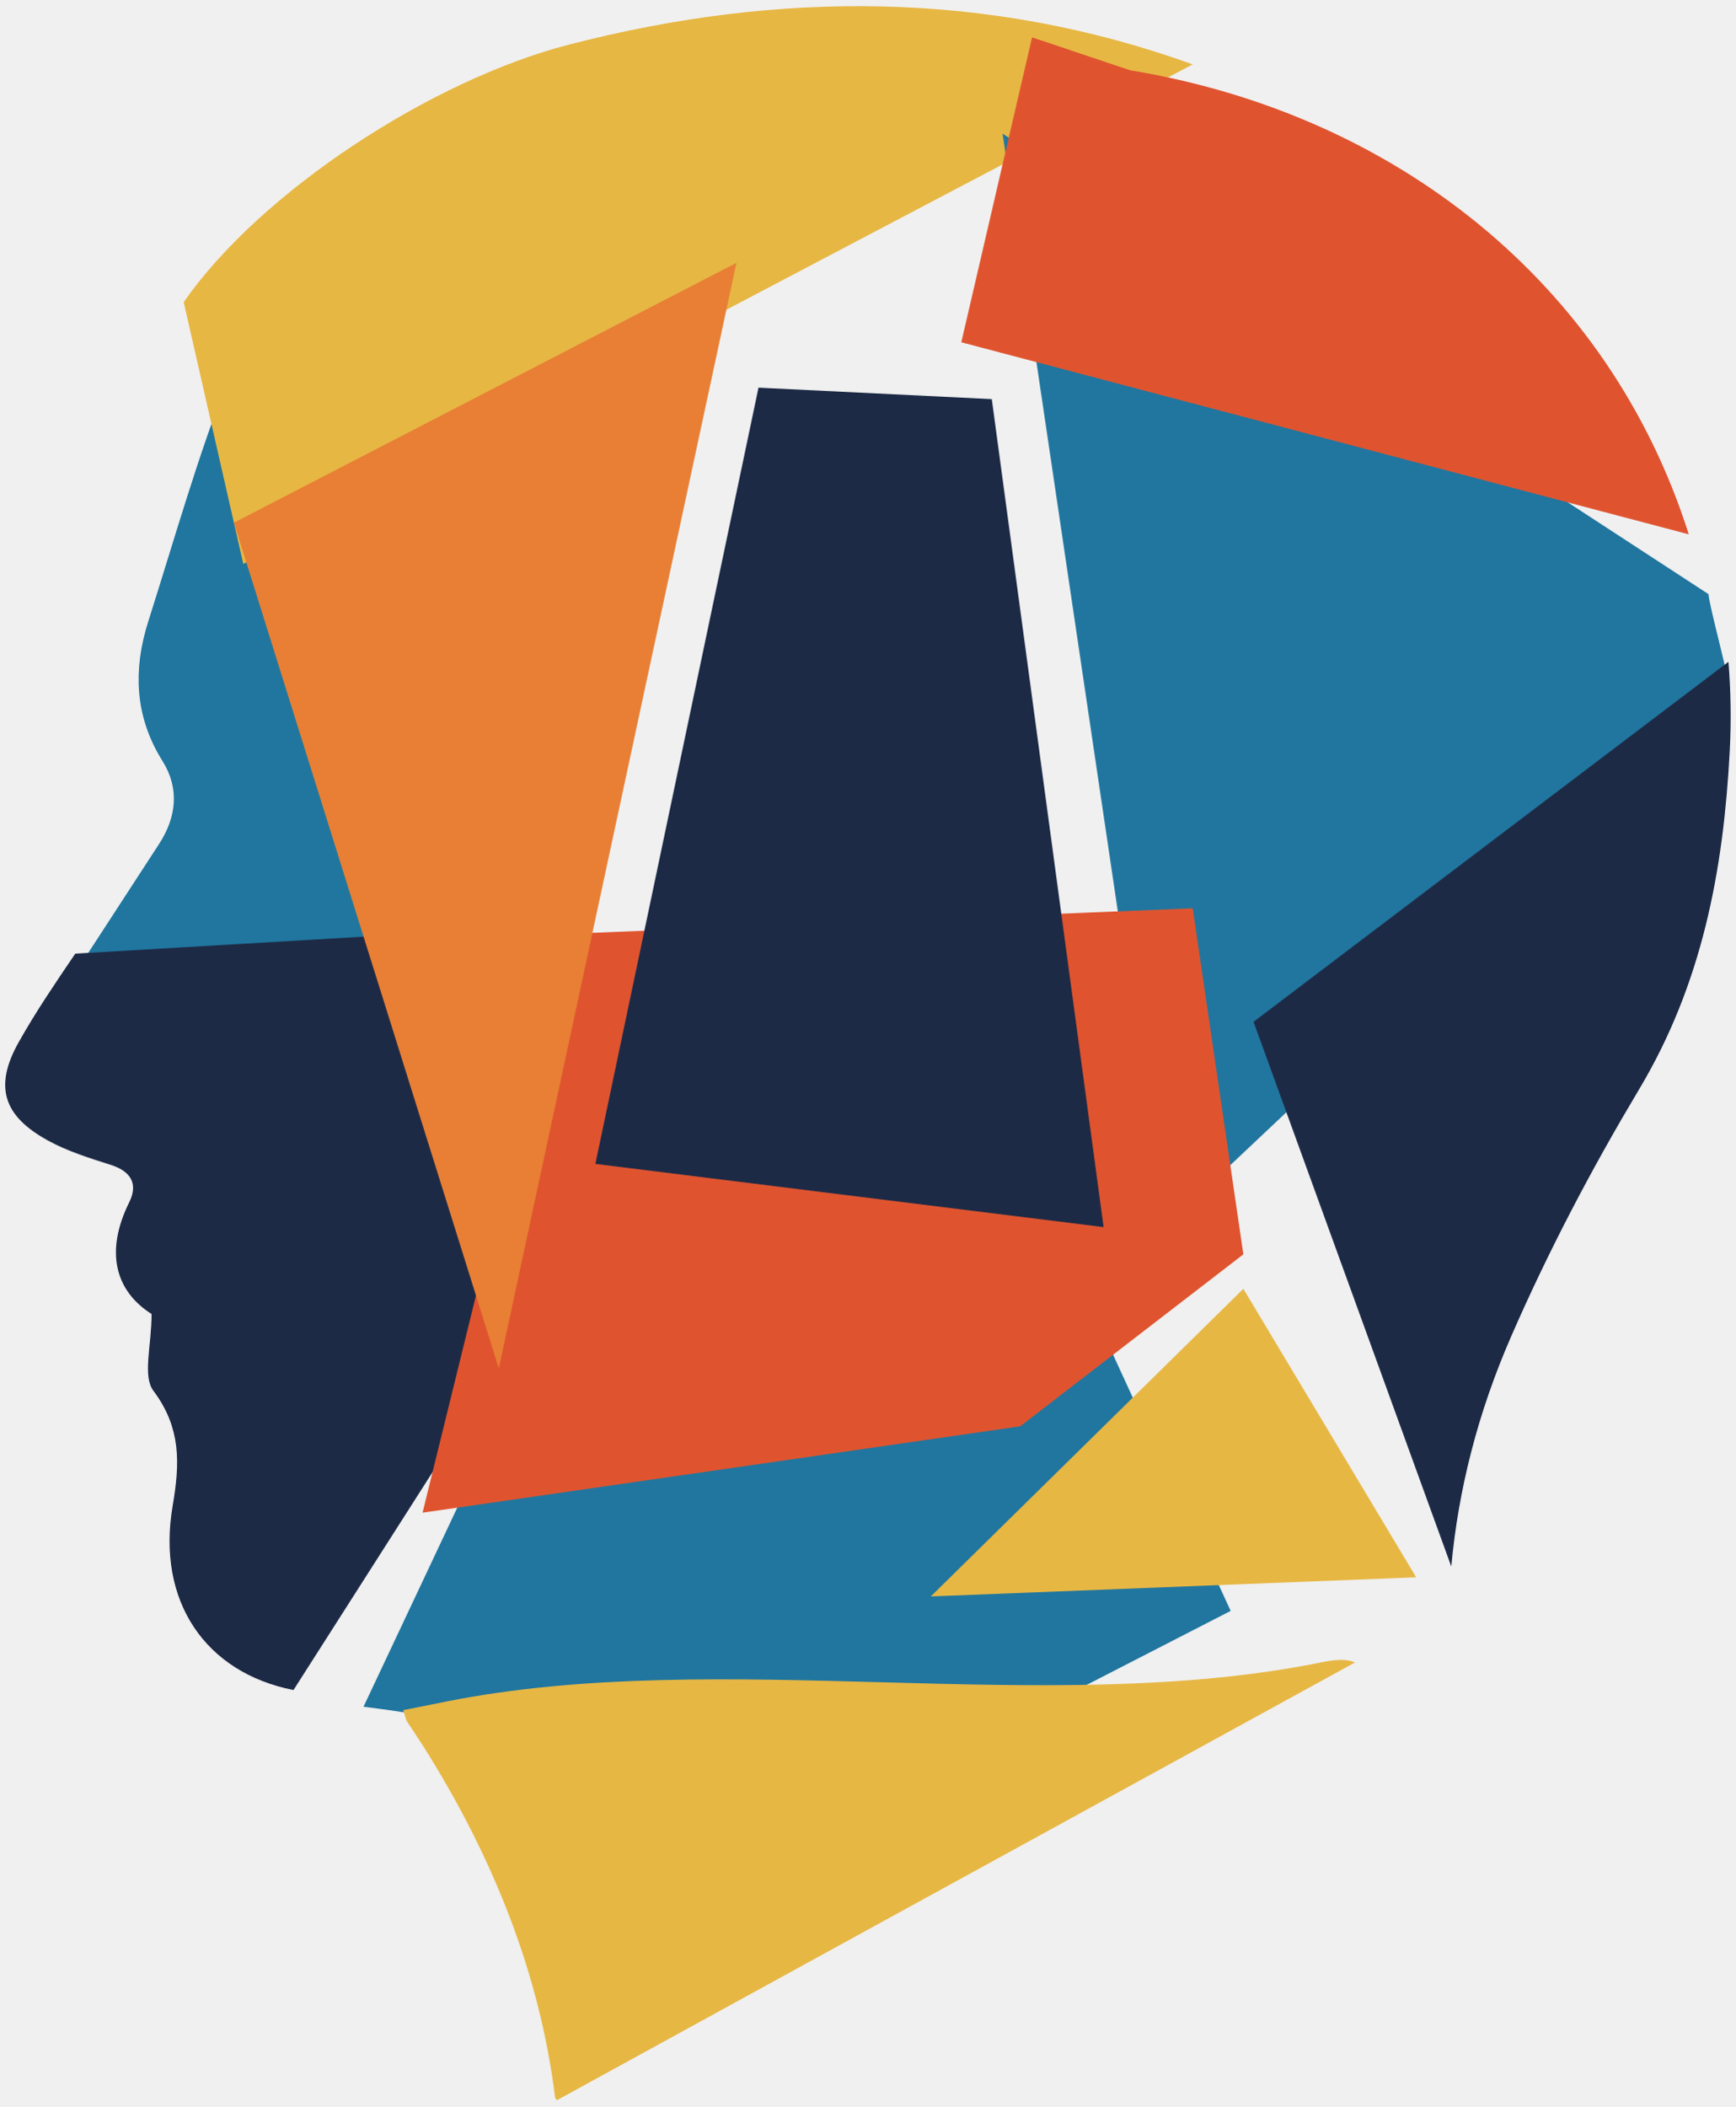
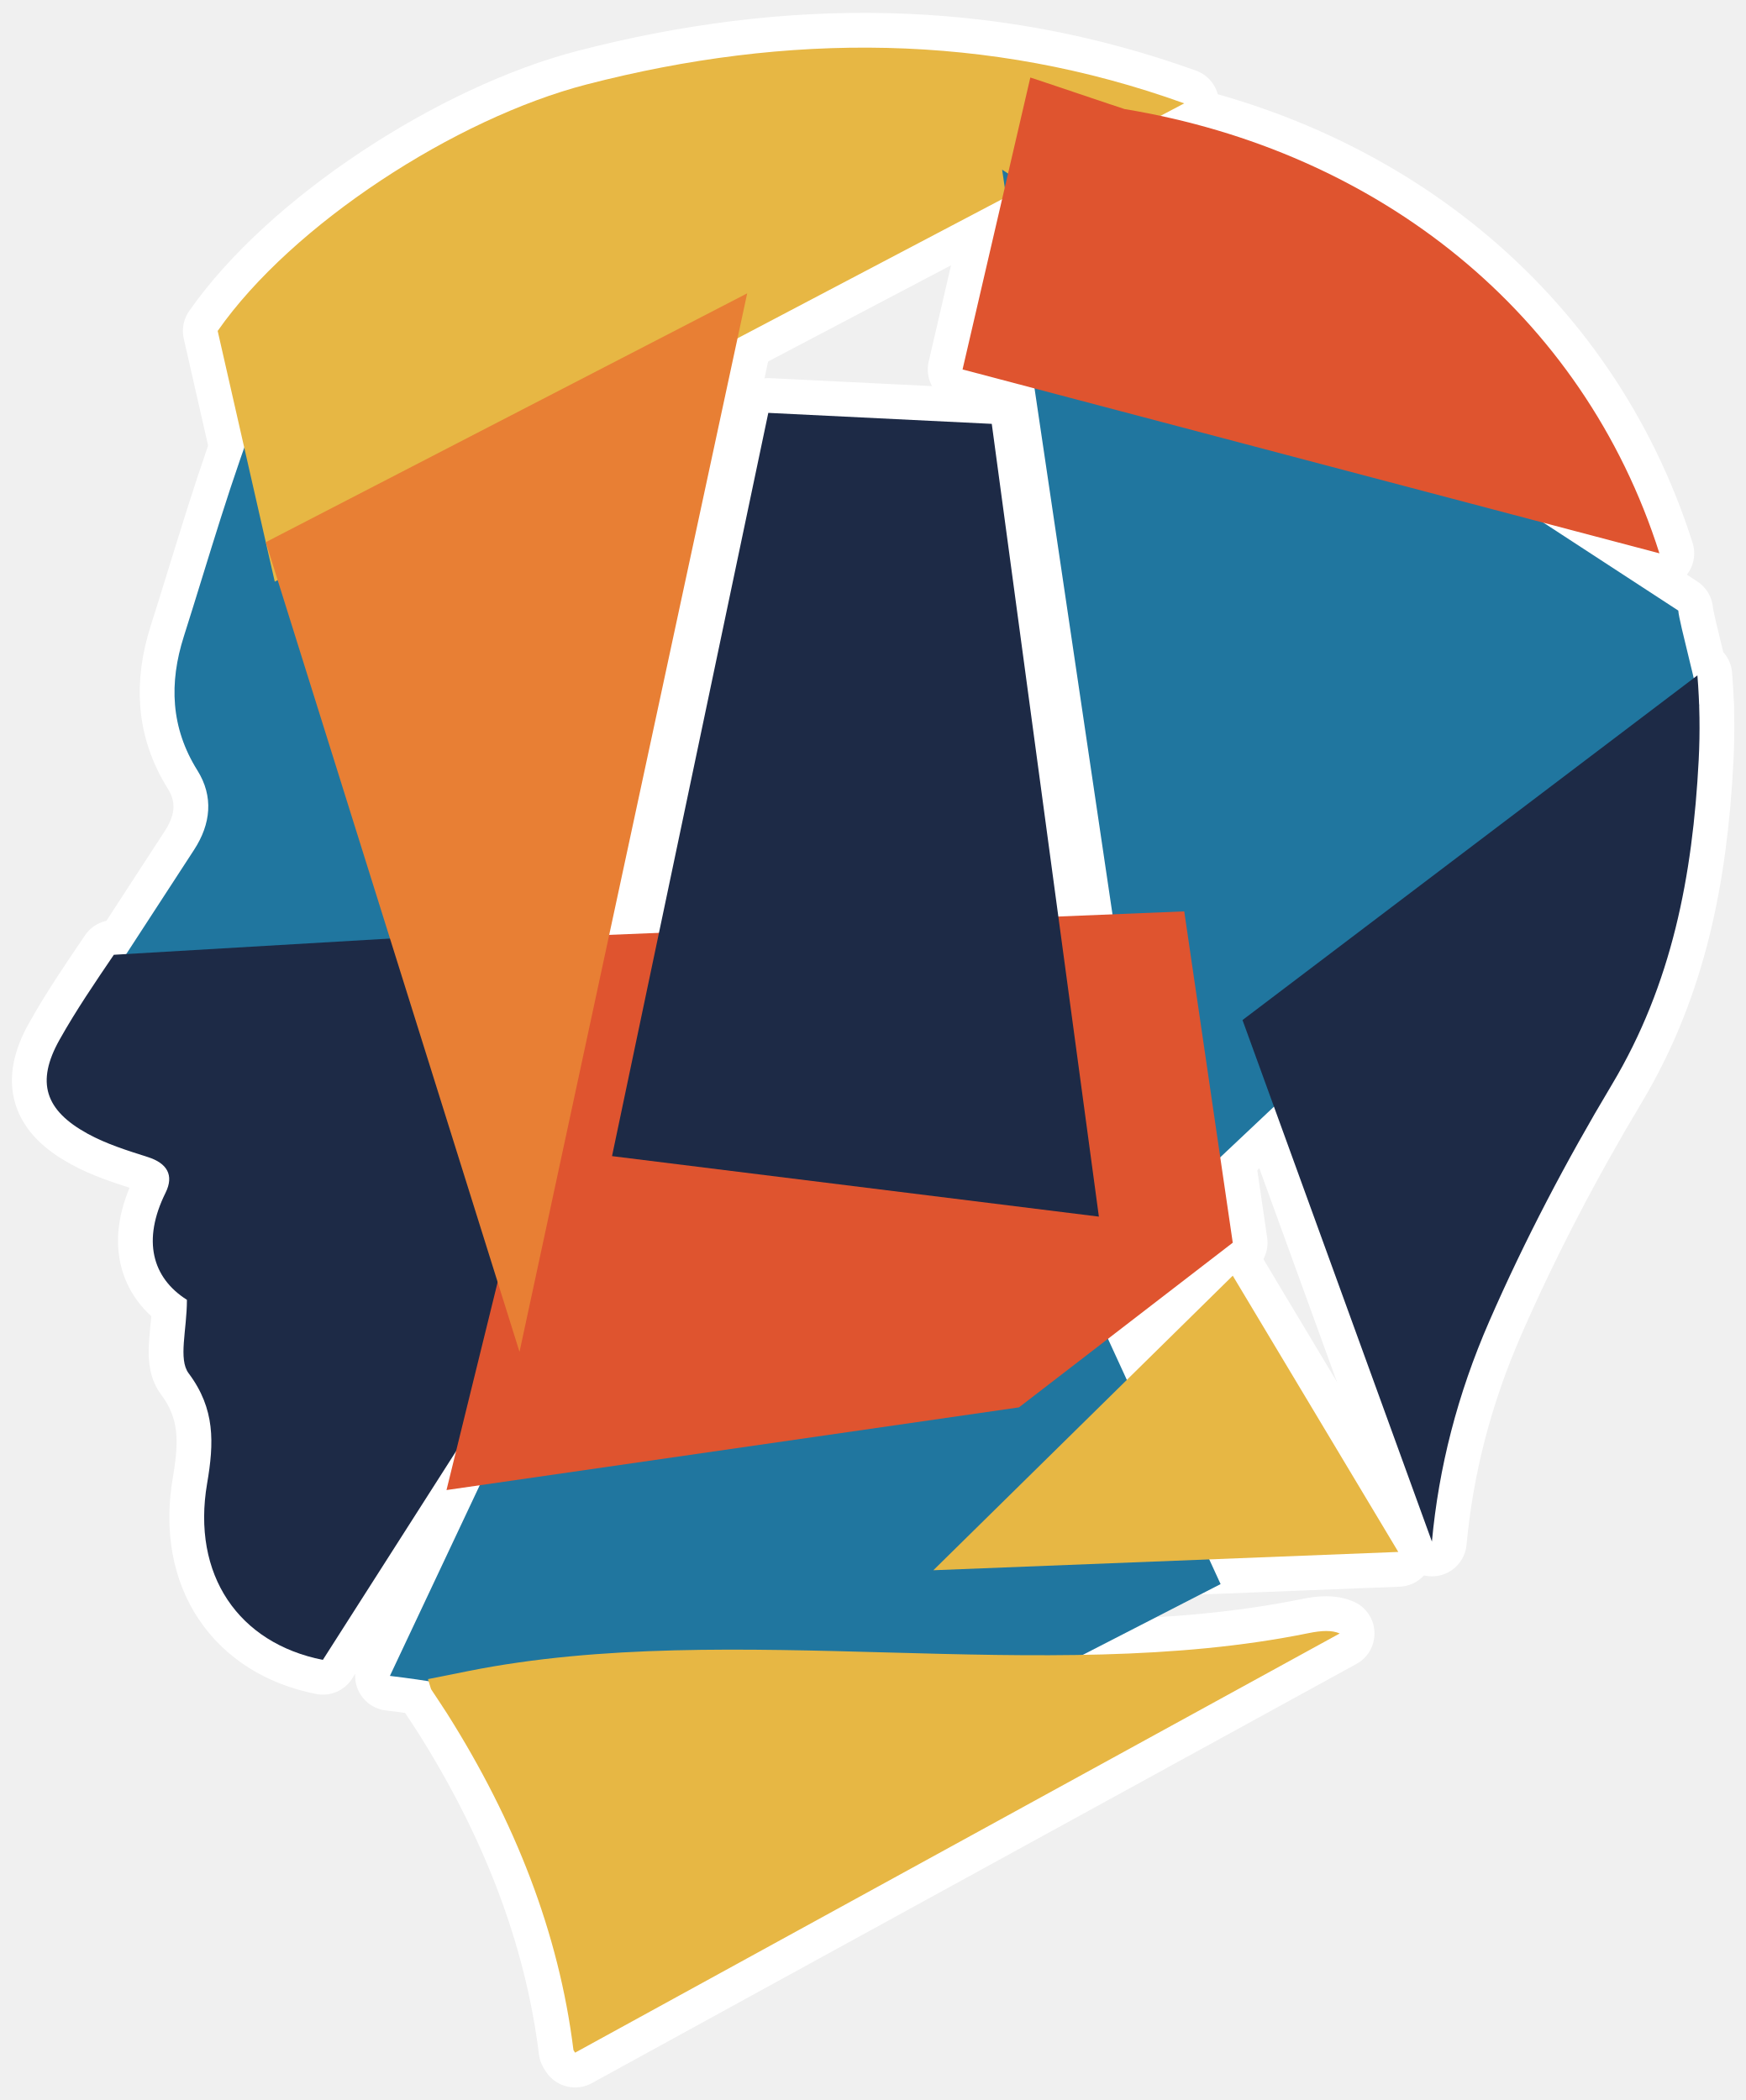
- <svg xmlns="http://www.w3.org/2000/svg" viewBox="0 0 239 290">
-   <g stroke="none" stroke-width="1" fill="none" fill-rule="evenodd">
-     <g>
-       <g transform="translate(0.183122, 0)">
-         <path d="M169.302,221.807 L149.703,179.116 L80.057,170.933 L49.873,235.011 C54.99,235.629 60.148,236.435 65.093,237.859 C71.092,239.587 74.647,243.875 75.327,250.399 C75.836,255.293 76.757,260.155 77.011,265.056 C77.097,266.715 77.428,267.884 78.026,268.698" fill="#20769F" />
-         <path d="M37.545,39.249 C35.238,43.076 33.205,47.197 31.459,51.616 C27.089,62.671 23.851,74.193 20.239,85.549 C18.126,92.193 18.34,98.634 22.194,104.786 C24.549,108.546 24.137,112.496 21.72,116.211 C18.289,121.485 14.865,126.765 11.426,132.036 C10.575,133.337 9.708,134.628 8.836,135.918 L53.321,135.918 L37.545,39.249 Z" fill="#20769F" />
-         <path d="M164.076,8.865 C135.841,-1.313 107.008,-1.318 78.166,6.142 C59.286,11.025 35.82,26.265 25.112,41.593 L33.32,77.647 L164.076,8.865 Z" fill="#E7B744" />
-         <path d="M160.202,168.963 L238.101,95.515 C238.091,93.853 235.205,83.464 235.104,81.807 L137.891,18.401 L160.202,168.963 Z" fill="#20769F" />
-         <path d="M232.391,73.573 C221.411,38.983 191.984,15.706 155.491,9.683 C155.337,9.658 142.103,5.173 141.948,5.149 L132.204,47.129 L232.391,73.573 Z" fill="#DF542F" />
-         <path d="M68.508,188.411 L56.259,128.597 L10.182,131.307 C7.466,135.315 4.738,139.314 2.376,143.527 C-1.052,149.639 0.299,153.679 6.403,157.033 C9.101,158.516 12.121,159.456 15.071,160.396 C17.823,161.272 18.881,162.984 17.612,165.544 C14.248,172.336 15.669,177.747 20.691,180.927 C20.691,185.277 19.421,189.467 20.941,191.497 C24.77,196.609 24.594,201.488 23.597,207.316 C21.337,220.501 28.125,230.309 40.233,232.707 L68.508,188.411 Z" fill="#1D2A46" />
-         <polygon fill="#E7B744" points="128.004 219.816 194.85 217.183 171.05 177.456" />
-         <polygon fill="#DF542F" points="58.009 208.284 140.315 196.393 171.05 172.712 164.076 125.065 77.608 128.597" />
-         <polygon fill="#1D2A46" points="151.803 168.963 136.404 54.955 104.275 53.375 81.808 160.261" />
-         <path d="M199.683,215.694 C200.66,205.115 203.332,194.55 207.927,184.02 C213.028,172.325 219.005,160.935 225.544,150.002 C234.204,135.525 237.17,119.941 238.037,103.312 C238.25,99.224 238.182,95.155 237.852,91.125 L172.452,140.694 L199.683,215.694 Z" fill="#1D2A46" />
-         <polygon fill="#E87F34" points="101.24 36.186 32.027 71.97 68.508 188.411" />
-         <path d="M186.428,228.907 C185.298,228.412 183.833,228.476 181.929,228.864 C143.772,236.645 99.334,226.68 61.147,234.313 C59.342,234.673 57.537,235.035 55.347,235.472 C55.72,236.649 55.74,236.839 55.832,236.981 C56.591,238.149 57.384,239.297 58.129,240.477 C67.82,255.832 74.169,271.914 76.262,288.816 L76.496,289.193 L186.428,228.907 Z" fill="#E7B744" />
-       </g>
-     </g>
+ <svg xmlns="http://www.w3.org/2000/svg" viewBox="-6 -6 251 302">
+   <g transform="translate(0.183122 0)">
+     <path d="M169.302,221.807 L149.703,179.116 L80.057,170.933 L49.873,235.011 C54.99,235.629 60.148,236.435 65.093,237.859 C71.092,239.587 74.647,243.875 75.327,250.399 C75.836,255.293 76.757,260.155 77.011,265.056 C77.097,266.715 77.428,267.884 78.026,268.698" fill="#fff" stroke="#fff" stroke-width="10" stroke-linejoin="round" />
+     <path d="M37.545,39.249 C35.238,43.076 33.205,47.197 31.459,51.616 C27.089,62.671 23.851,74.193 20.239,85.549 C18.126,92.193 18.34,98.634 22.194,104.786 C24.549,108.546 24.137,112.496 21.72,116.211 C18.289,121.485 14.865,126.765 11.426,132.036 C10.575,133.337 9.708,134.628 8.836,135.918 L53.321,135.918 L37.545,39.249 Z" fill="#fff" stroke="#fff" stroke-width="10" stroke-linejoin="round" />
+     <path d="M164.076,8.865 C135.841,-1.313 107.008,-1.318 78.166,6.142 C59.286,11.025 35.82,26.265 25.112,41.593 L33.32,77.647 L164.076,8.865 Z" fill="#fff" stroke="#fff" stroke-width="10" stroke-linejoin="round" />
+     <path d="M160.202,168.963 L238.101,95.515 C238.091,93.853 235.205,83.464 235.104,81.807 L137.891,18.401 L160.202,168.963 Z" fill="#fff" stroke="#fff" stroke-width="10" stroke-linejoin="round" />
+     <path d="M232.391,73.573 C221.411,38.983 191.984,15.706 155.491,9.683 C155.337,9.658 142.103,5.173 141.948,5.149 L132.204,47.129 L232.391,73.573 Z" fill="#fff" stroke="#fff" stroke-width="10" stroke-linejoin="round" />
+     <path d="M68.508,188.411 L56.259,128.597 L10.182,131.307 C7.466,135.315 4.738,139.314 2.376,143.527 C-1.052,149.639 0.299,153.679 6.403,157.033 C9.101,158.516 12.121,159.456 15.071,160.396 C17.823,161.272 18.881,162.984 17.612,165.544 C14.248,172.336 15.669,177.747 20.691,180.927 C20.691,185.277 19.421,189.467 20.941,191.497 C24.77,196.609 24.594,201.488 23.597,207.316 C21.337,220.501 28.125,230.309 40.233,232.707 L68.508,188.411 Z" fill="#fff" stroke="#fff" stroke-width="10" stroke-linejoin="round" />
+     <polygon points="128.004 219.816 194.85 217.183 171.05 177.456" fill="#fff" stroke="#fff" stroke-width="10" stroke-linejoin="round" />
+     <polygon points="58.009 208.284 140.315 196.393 171.05 172.712 164.076 125.065 77.608 128.597" fill="#fff" stroke="#fff" stroke-width="10" stroke-linejoin="round" />
+     <polygon points="151.803 168.963 136.404 54.955 104.275 53.375 81.808 160.261" fill="#fff" stroke="#fff" stroke-width="10" stroke-linejoin="round" />
+     <path d="M199.683,215.694 C200.66,205.115 203.332,194.55 207.927,184.02 C213.028,172.325 219.005,160.935 225.544,150.002 C234.204,135.525 237.17,119.941 238.037,103.312 C238.25,99.224 238.182,95.155 237.852,91.125 L172.452,140.694 L199.683,215.694 Z" fill="#fff" stroke="#fff" stroke-width="10" stroke-linejoin="round" />
+     <polygon points="101.24 36.186 32.027 71.97 68.508 188.411" fill="#fff" stroke="#fff" stroke-width="10" stroke-linejoin="round" />
+     <path d="M186.428,228.907 C185.298,228.412 183.833,228.476 181.929,228.864 C143.772,236.645 99.334,226.68 61.147,234.313 C59.342,234.673 57.537,235.035 55.347,235.472 C55.72,236.649 55.74,236.839 55.832,236.981 C56.591,238.149 57.384,239.297 58.129,240.477 C67.82,255.832 74.169,271.914 76.262,288.816 L76.496,289.193 L186.428,228.907 Z" fill="#fff" stroke="#fff" stroke-width="10" stroke-linejoin="round" />
+     <path d="M169.302,221.807 L149.703,179.116 L80.057,170.933 L49.873,235.011 C54.99,235.629 60.148,236.435 65.093,237.859 C71.092,239.587 74.647,243.875 75.327,250.399 C75.836,255.293 76.757,260.155 77.011,265.056 C77.097,266.715 77.428,267.884 78.026,268.698" fill="#fff" stroke="#fff" stroke-linejoin="round" stroke-width="3" vector-effect="non-scaling-stroke" />
+     <path d="M37.545,39.249 C35.238,43.076 33.205,47.197 31.459,51.616 C27.089,62.671 23.851,74.193 20.239,85.549 C18.126,92.193 18.34,98.634 22.194,104.786 C24.549,108.546 24.137,112.496 21.72,116.211 C18.289,121.485 14.865,126.765 11.426,132.036 C10.575,133.337 9.708,134.628 8.836,135.918 L53.321,135.918 L37.545,39.249 Z" fill="#fff" stroke="#fff" stroke-linejoin="round" stroke-width="3" vector-effect="non-scaling-stroke" />
+     <path d="M164.076,8.865 C135.841,-1.313 107.008,-1.318 78.166,6.142 C59.286,11.025 35.82,26.265 25.112,41.593 L33.32,77.647 L164.076,8.865 Z" fill="#fff" stroke="#fff" stroke-linejoin="round" stroke-width="3" vector-effect="non-scaling-stroke" />
+     <path d="M160.202,168.963 L238.101,95.515 C238.091,93.853 235.205,83.464 235.104,81.807 L137.891,18.401 L160.202,168.963 Z" fill="#fff" stroke="#fff" stroke-linejoin="round" stroke-width="3" vector-effect="non-scaling-stroke" />
+     <path d="M232.391,73.573 C221.411,38.983 191.984,15.706 155.491,9.683 C155.337,9.658 142.103,5.173 141.948,5.149 L132.204,47.129 L232.391,73.573 Z" fill="#fff" stroke="#fff" stroke-linejoin="round" stroke-width="3" vector-effect="non-scaling-stroke" />
+     <path d="M68.508,188.411 L56.259,128.597 L10.182,131.307 C7.466,135.315 4.738,139.314 2.376,143.527 C-1.052,149.639 0.299,153.679 6.403,157.033 C9.101,158.516 12.121,159.456 15.071,160.396 C17.823,161.272 18.881,162.984 17.612,165.544 C14.248,172.336 15.669,177.747 20.691,180.927 C20.691,185.277 19.421,189.467 20.941,191.497 C24.77,196.609 24.594,201.488 23.597,207.316 C21.337,220.501 28.125,230.309 40.233,232.707 L68.508,188.411 Z" fill="#fff" stroke="#fff" stroke-linejoin="round" stroke-width="3" vector-effect="non-scaling-stroke" />
+     <polygon points="128.004 219.816 194.85 217.183 171.05 177.456" fill="#fff" stroke="#fff" stroke-linejoin="round" stroke-width="3" vector-effect="non-scaling-stroke" />
+     <polygon points="58.009 208.284 140.315 196.393 171.05 172.712 164.076 125.065 77.608 128.597" fill="#fff" stroke="#fff" stroke-linejoin="round" stroke-width="3" vector-effect="non-scaling-stroke" />
+     <polygon points="151.803 168.963 136.404 54.955 104.275 53.375 81.808 160.261" fill="#fff" stroke="#fff" stroke-linejoin="round" stroke-width="3" vector-effect="non-scaling-stroke" />
+     <path d="M199.683,215.694 C200.66,205.115 203.332,194.55 207.927,184.02 C213.028,172.325 219.005,160.935 225.544,150.002 C234.204,135.525 237.17,119.941 238.037,103.312 C238.25,99.224 238.182,95.155 237.852,91.125 L172.452,140.694 L199.683,215.694 Z" fill="#fff" stroke="#fff" stroke-linejoin="round" stroke-width="3" vector-effect="non-scaling-stroke" />
+     <polygon points="101.24 36.186 32.027 71.97 68.508 188.411" fill="#fff" stroke="#fff" stroke-linejoin="round" stroke-width="3" vector-effect="non-scaling-stroke" />
+     <path d="M186.428,228.907 C185.298,228.412 183.833,228.476 181.929,228.864 C143.772,236.645 99.334,226.68 61.147,234.313 C59.342,234.673 57.537,235.035 55.347,235.472 C55.72,236.649 55.74,236.839 55.832,236.981 C56.591,238.149 57.384,239.297 58.129,240.477 C67.82,255.832 74.169,271.914 76.262,288.816 L76.496,289.193 L186.428,228.907 Z" fill="#fff" stroke="#fff" stroke-linejoin="round" stroke-width="3" vector-effect="non-scaling-stroke" />
+     <path d="M169.302,221.807 L149.703,179.116 L80.057,170.933 L49.873,235.011 C54.99,235.629 60.148,236.435 65.093,237.859 C71.092,239.587 74.647,243.875 75.327,250.399 C75.836,255.293 76.757,260.155 77.011,265.056 C77.097,266.715 77.428,267.884 78.026,268.698" fill="#20769F" />
+     <path d="M37.545,39.249 C35.238,43.076 33.205,47.197 31.459,51.616 C27.089,62.671 23.851,74.193 20.239,85.549 C18.126,92.193 18.34,98.634 22.194,104.786 C24.549,108.546 24.137,112.496 21.72,116.211 C18.289,121.485 14.865,126.765 11.426,132.036 C10.575,133.337 9.708,134.628 8.836,135.918 L53.321,135.918 L37.545,39.249 Z" fill="#20769F" />
+     <path d="M164.076,8.865 C135.841,-1.313 107.008,-1.318 78.166,6.142 C59.286,11.025 35.82,26.265 25.112,41.593 L33.32,77.647 L164.076,8.865 Z" fill="#E7B744" />
+     <path d="M160.202,168.963 L238.101,95.515 C238.091,93.853 235.205,83.464 235.104,81.807 L137.891,18.401 L160.202,168.963 Z" fill="#20769F" />
+     <path d="M232.391,73.573 C221.411,38.983 191.984,15.706 155.491,9.683 C155.337,9.658 142.103,5.173 141.948,5.149 L132.204,47.129 L232.391,73.573 Z" fill="#DF542F" />
+     <path d="M68.508,188.411 L56.259,128.597 L10.182,131.307 C7.466,135.315 4.738,139.314 2.376,143.527 C-1.052,149.639 0.299,153.679 6.403,157.033 C9.101,158.516 12.121,159.456 15.071,160.396 C17.823,161.272 18.881,162.984 17.612,165.544 C14.248,172.336 15.669,177.747 20.691,180.927 C20.691,185.277 19.421,189.467 20.941,191.497 C24.77,196.609 24.594,201.488 23.597,207.316 C21.337,220.501 28.125,230.309 40.233,232.707 L68.508,188.411 Z" fill="#1D2A46" />
+     <polygon points="128.004 219.816 194.85 217.183 171.05 177.456" fill="#E7B744" />
+     <polygon points="58.009 208.284 140.315 196.393 171.05 172.712 164.076 125.065 77.608 128.597" fill="#DF542F" />
+     <polygon points="151.803 168.963 136.404 54.955 104.275 53.375 81.808 160.261" fill="#1D2A46" />
+     <path d="M199.683,215.694 C200.66,205.115 203.332,194.55 207.927,184.02 C213.028,172.325 219.005,160.935 225.544,150.002 C234.204,135.525 237.17,119.941 238.037,103.312 C238.25,99.224 238.182,95.155 237.852,91.125 L172.452,140.694 L199.683,215.694 Z" fill="#1D2A46" />
+     <polygon points="101.24 36.186 32.027 71.97 68.508 188.411" fill="#E87F34" />
+     <path d="M186.428,228.907 C185.298,228.412 183.833,228.476 181.929,228.864 C143.772,236.645 99.334,226.68 61.147,234.313 C59.342,234.673 57.537,235.035 55.347,235.472 C55.72,236.649 55.74,236.839 55.832,236.981 C56.591,238.149 57.384,239.297 58.129,240.477 C67.82,255.832 74.169,271.914 76.262,288.816 L76.496,289.193 L186.428,228.907 Z" fill="#E7B744" />
  </g>
</svg>
